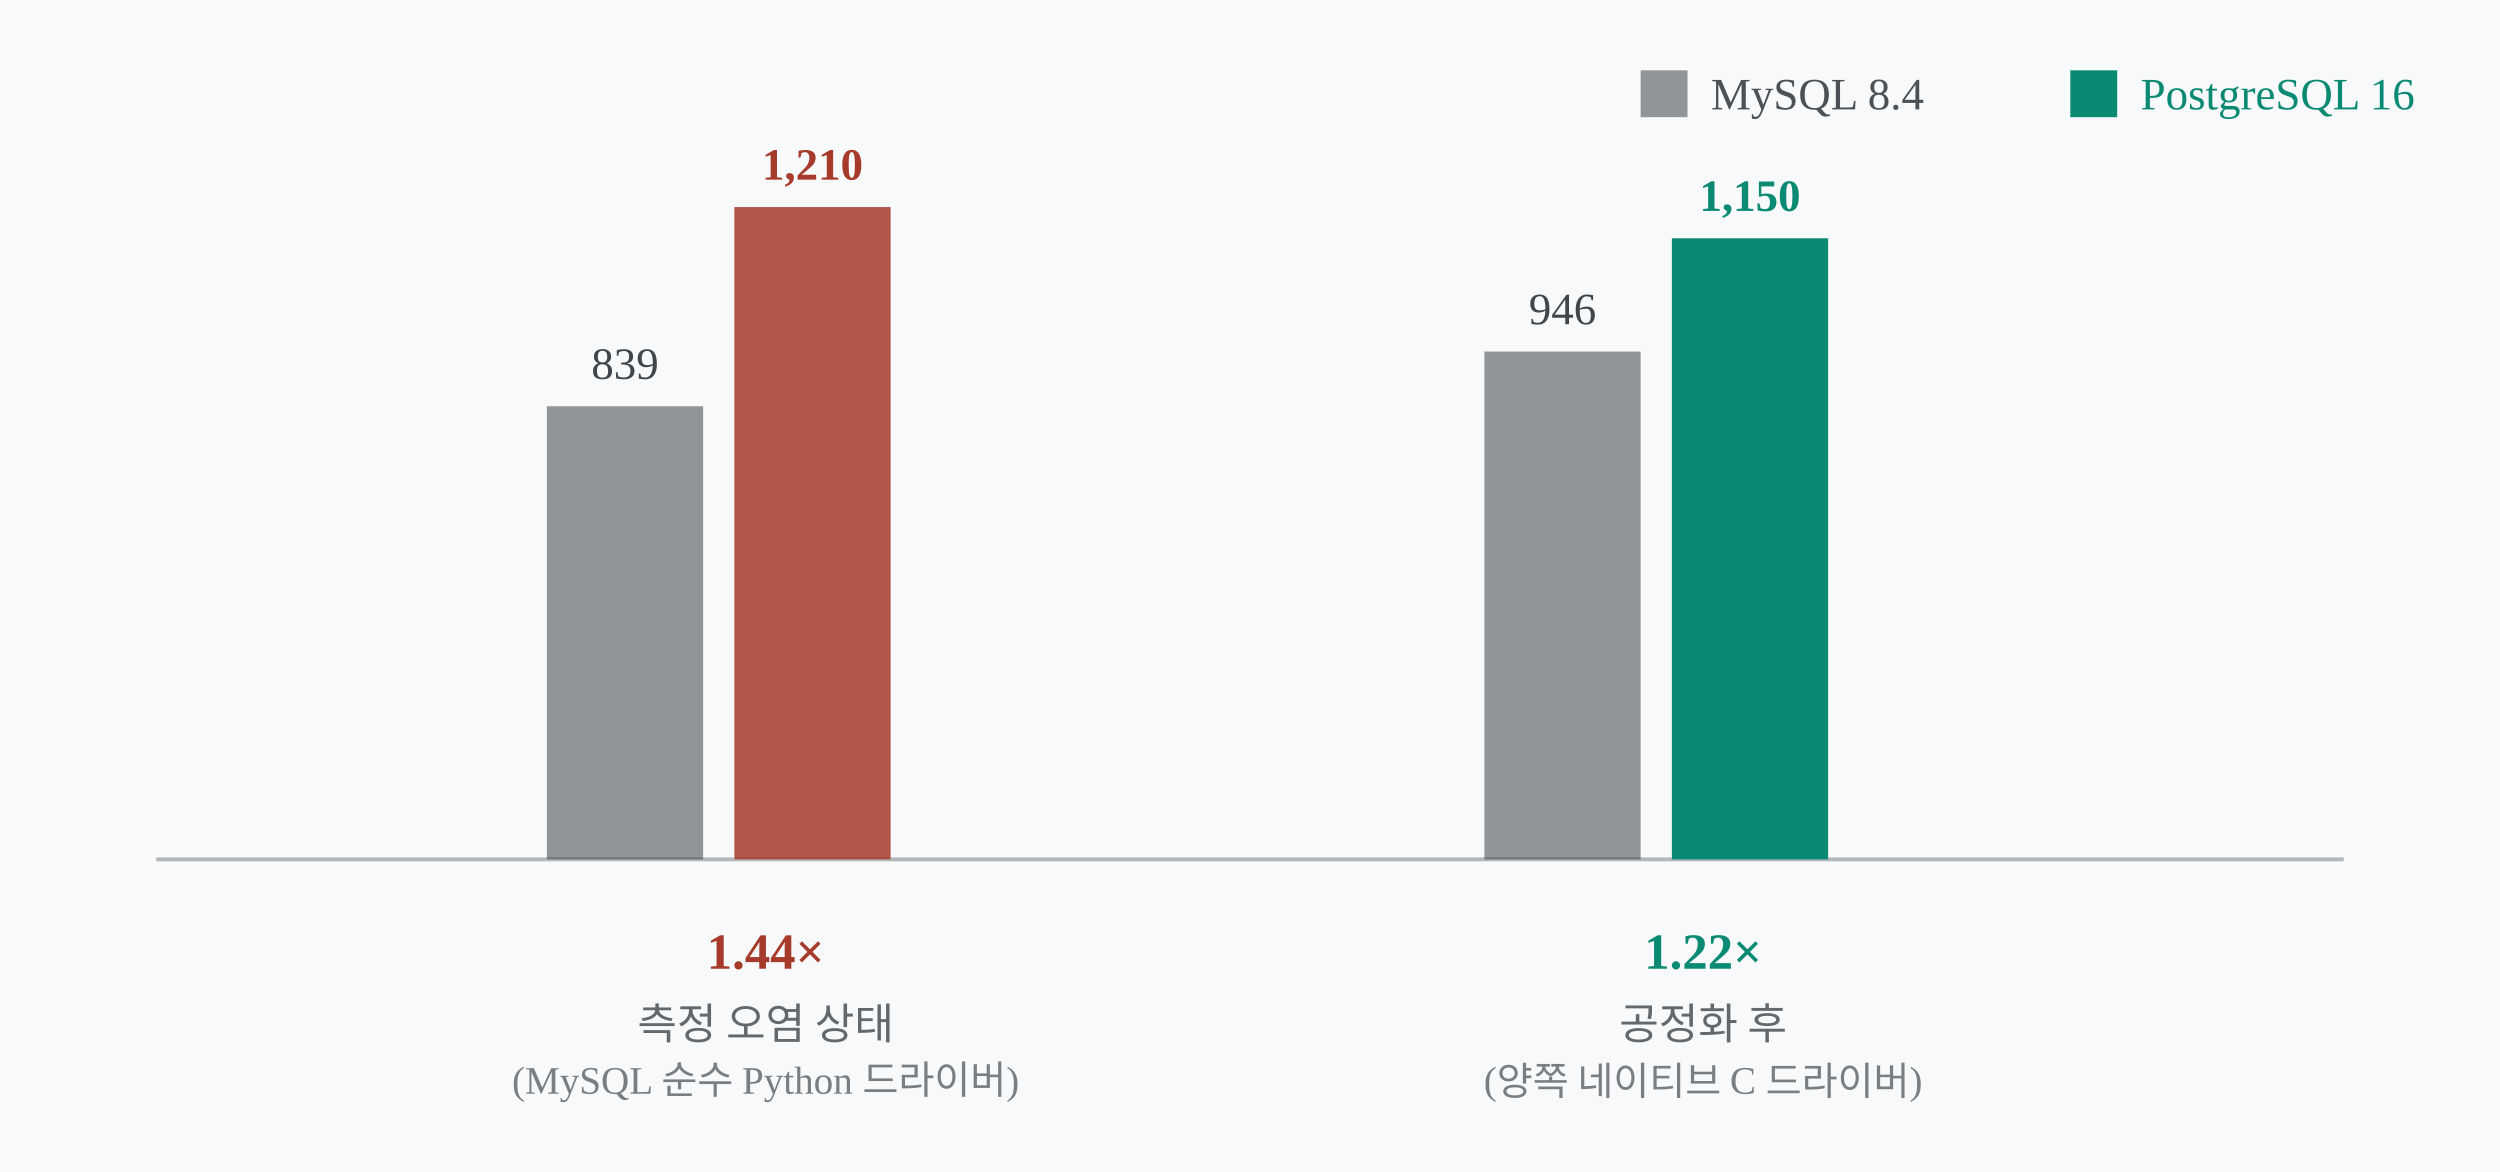
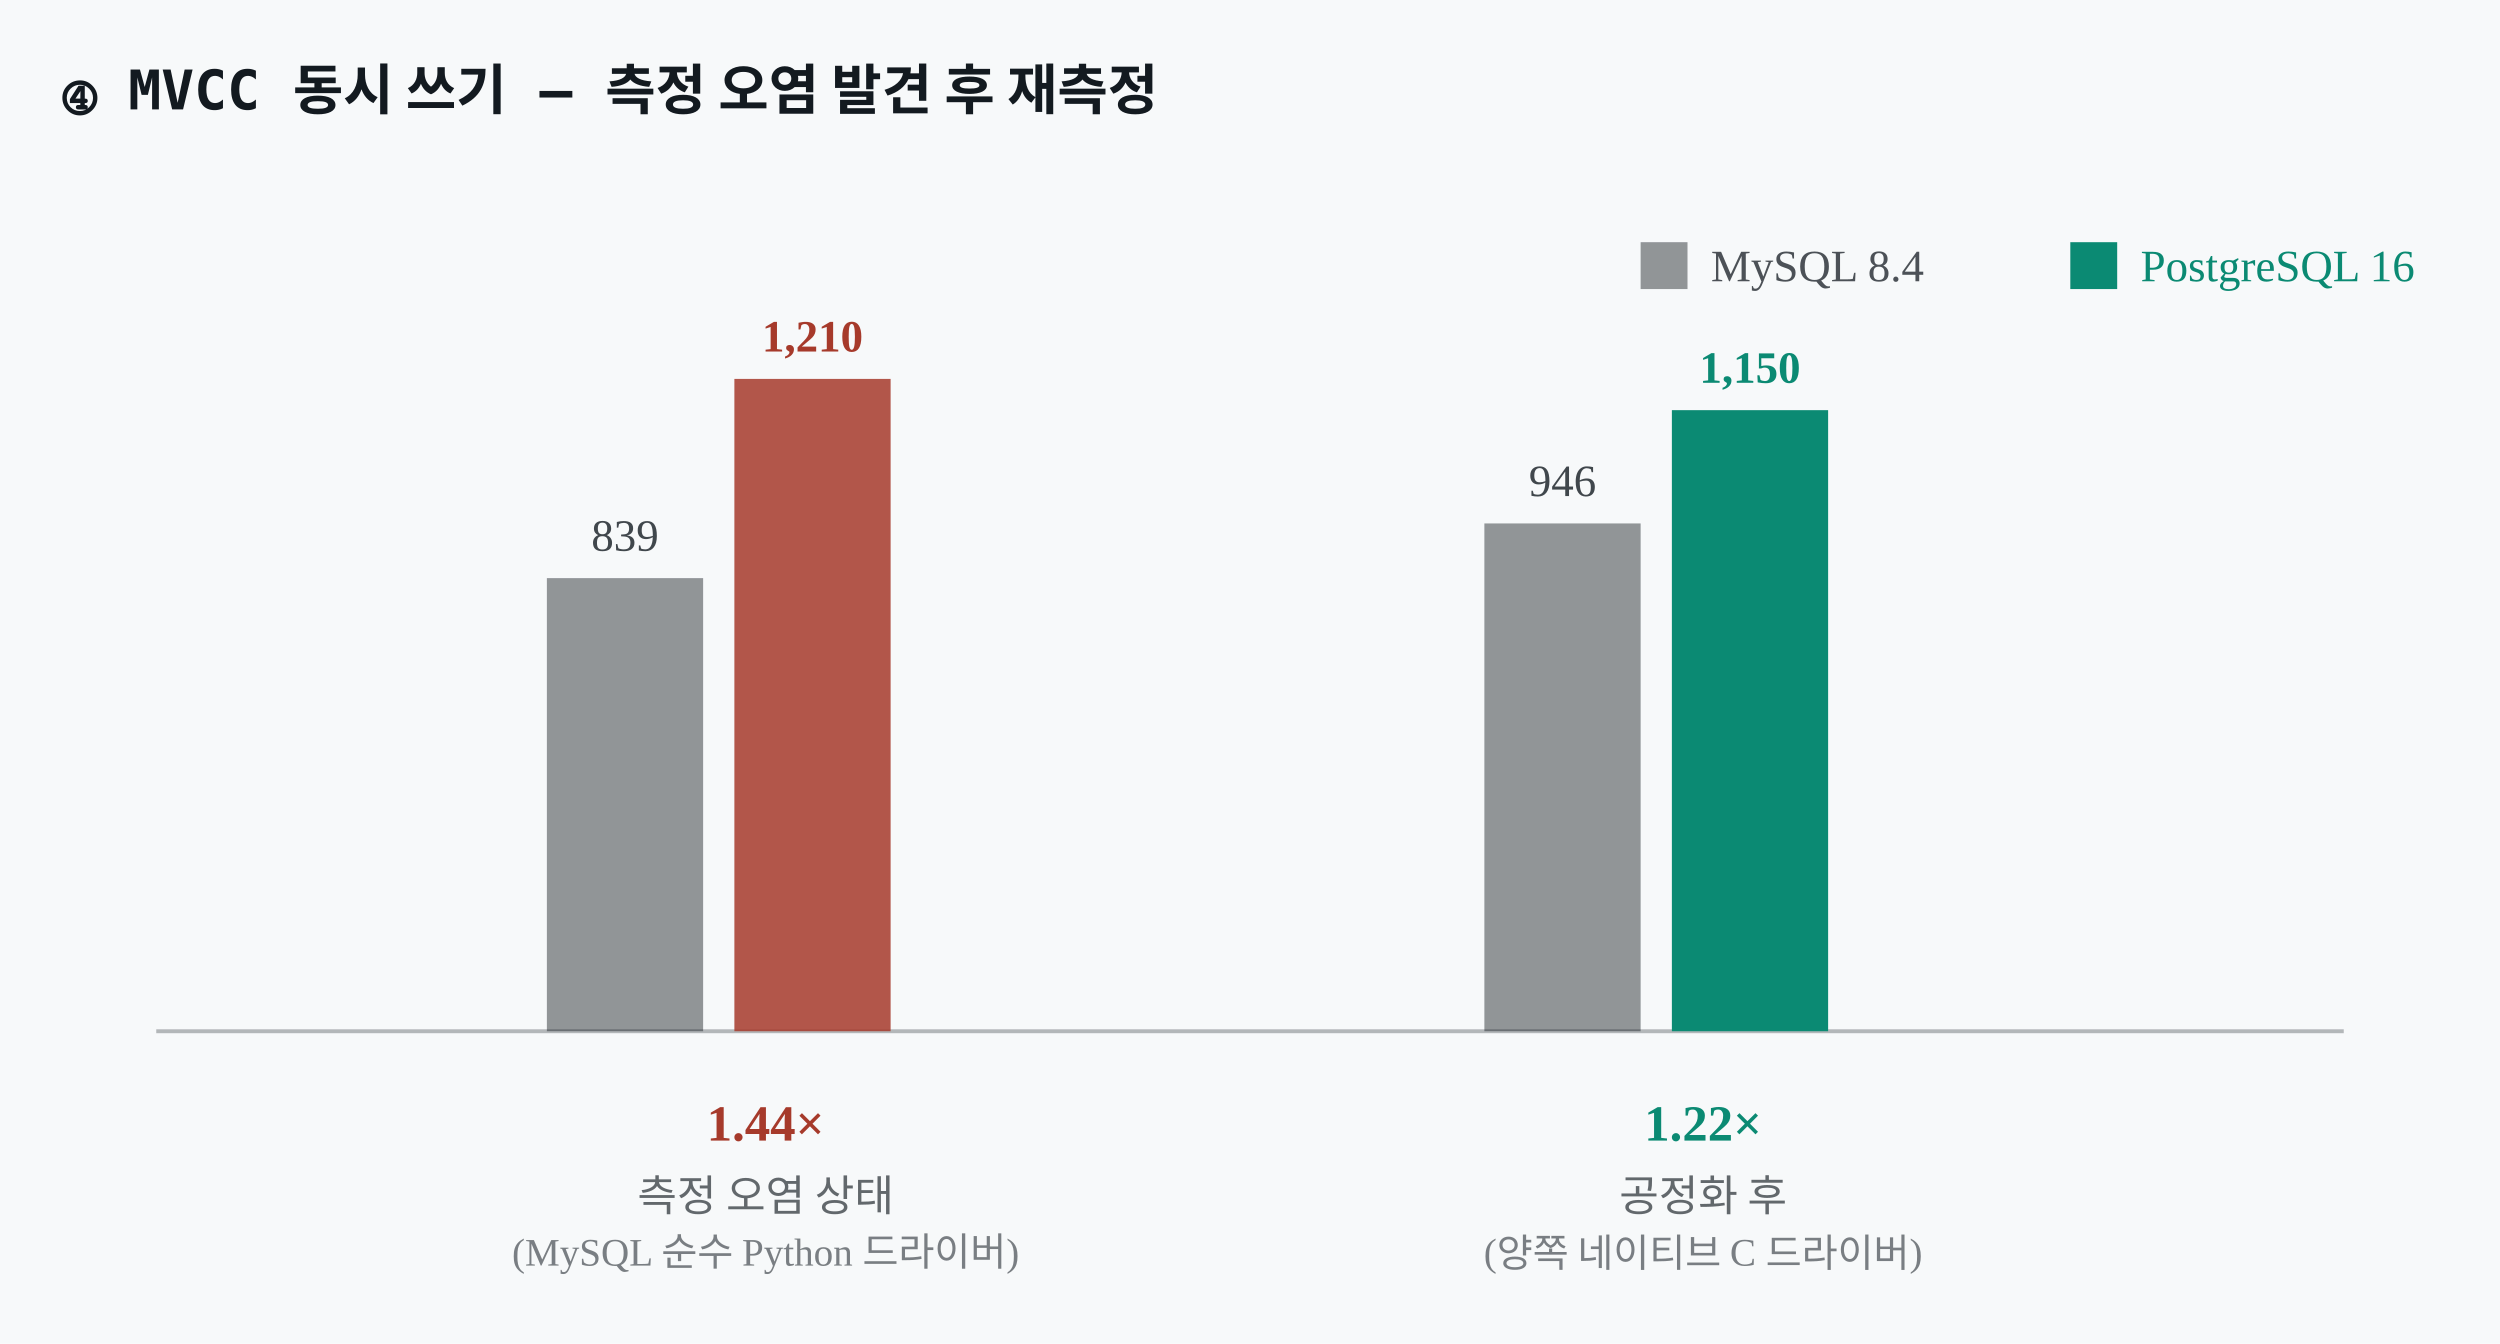
- <svg xmlns="http://www.w3.org/2000/svg" viewBox="0 0 640 300" role="img" style="color:#131A20" aria-label="동시 쓰기 처리량(commits/sec) 비교. 드라이버가 비대칭이던 오염 측정에서는 MySQL 839 대 PostgreSQL 1,210으로 1.44배 격차였으나, 양쪽 모두 네이티브 C 드라이버로 공정화한 뒤에는 MySQL 946 대 PostgreSQL 1,150으로 1.22배로 줄었다">
-   <rect width="640" height="300" fill="#F7F9FA" />
+ <svg xmlns="http://www.w3.org/2000/svg" viewBox="0 -44 640 344" role="img" style="color:#131A20" aria-label="동시 쓰기 처리량(commits/sec) 비교. 드라이버가 비대칭이던 오염 측정에서는 MySQL 839 대 PostgreSQL 1,210으로 1.44배 격차였으나, 양쪽 모두 네이티브 C 드라이버로 공정화한 뒤에는 MySQL 946 대 PostgreSQL 1,150으로 1.22배로 줄었다">
+   <rect x="0" y="-44" width="640" height="344" fill="#F7F9FA" />
+   <text x="16" y="-16" font-family="ui-monospace, monospace" font-size="14" fill="#131A20" font-weight="700">④ MVCC 동시 쓰기 — 측정 오염 발견 후 재측정</text>
  <rect x="420" y="18" width="12" height="12" fill="currentColor" opacity=".45" />
  <text x="438" y="28" font-size="11.5" fill="currentColor" opacity=".75">MySQL 8.4</text>
  <rect x="530" y="18" width="12" height="12" fill="#0B8A73" />
  <text x="548" y="28" font-size="11.5" fill="#0B8A73">PostgreSQL 16</text>
  <line x1="40" y1="220" x2="600" y2="220" stroke="currentColor" opacity=".3" />
  <rect x="140" y="104" width="40" height="116" fill="currentColor" opacity=".45" />
  <text x="160" y="97" text-anchor="middle" font-size="11.5" fill="currentColor" opacity=".8">839</text>
  <rect x="188" y="53" width="40" height="167" fill="#A63A2B" opacity=".85" />
  <text x="208" y="46" text-anchor="middle" font-size="11.5" font-weight="700" fill="#A63A2B">1,210</text>
  <text x="196" y="248" text-anchor="middle" font-size="13" font-weight="700" fill="#A63A2B">1.44×</text>
  <text x="196" y="266" text-anchor="middle" font-size="11" fill="currentColor" opacity=".65">측정 오염 상태</text>
  <text x="196" y="280" text-anchor="middle" font-size="10" fill="currentColor" opacity=".55">(MySQL 순수 Python 드라이버)</text>
  <rect x="380" y="90" width="40" height="130" fill="currentColor" opacity=".45" />
  <text x="400" y="83" text-anchor="middle" font-size="11.5" fill="currentColor" opacity=".8">946</text>
  <rect x="428" y="61" width="40" height="159" fill="#0B8A73" />
  <text x="448" y="54" text-anchor="middle" font-size="11.5" font-weight="700" fill="#0B8A73">1,150</text>
  <text x="436" y="248" text-anchor="middle" font-size="13" font-weight="700" fill="#0B8A73">1.22×</text>
  <text x="436" y="266" text-anchor="middle" font-size="11" fill="currentColor" opacity=".65">공정화 후</text>
  <text x="436" y="280" text-anchor="middle" font-size="10" fill="currentColor" opacity=".55">(양쪽 네이티브 C 드라이버)</text>
</svg>
